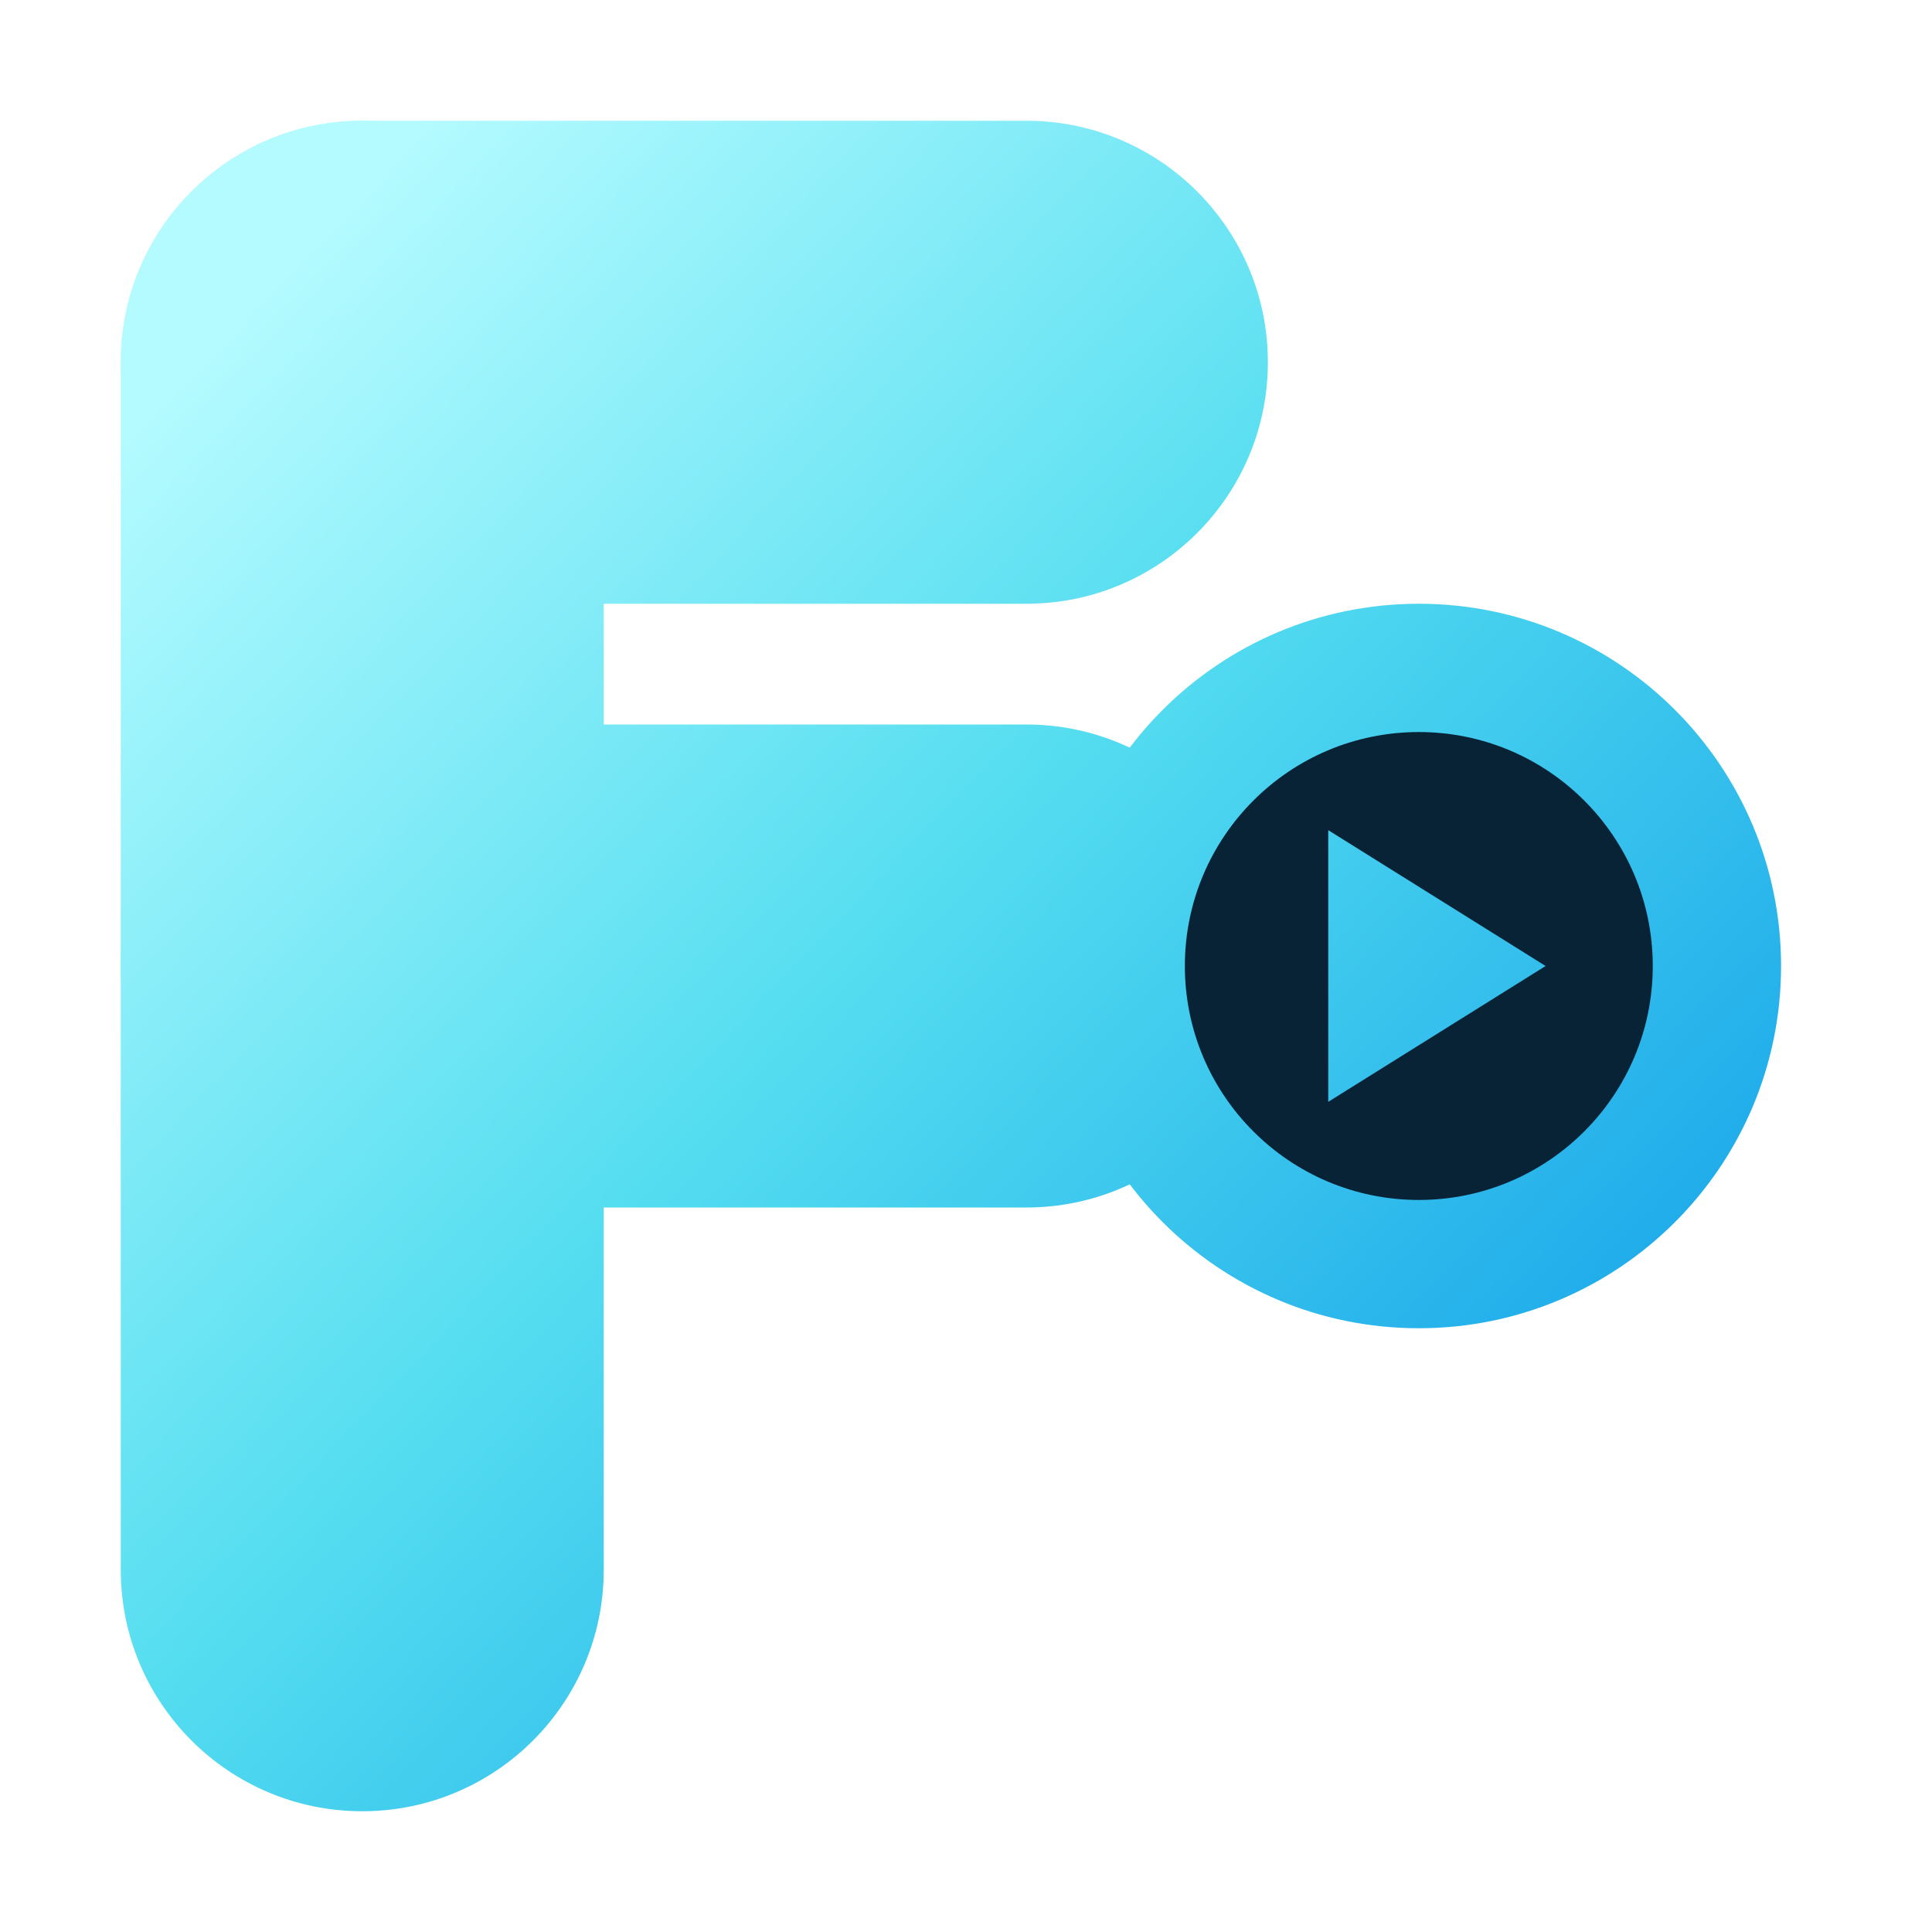
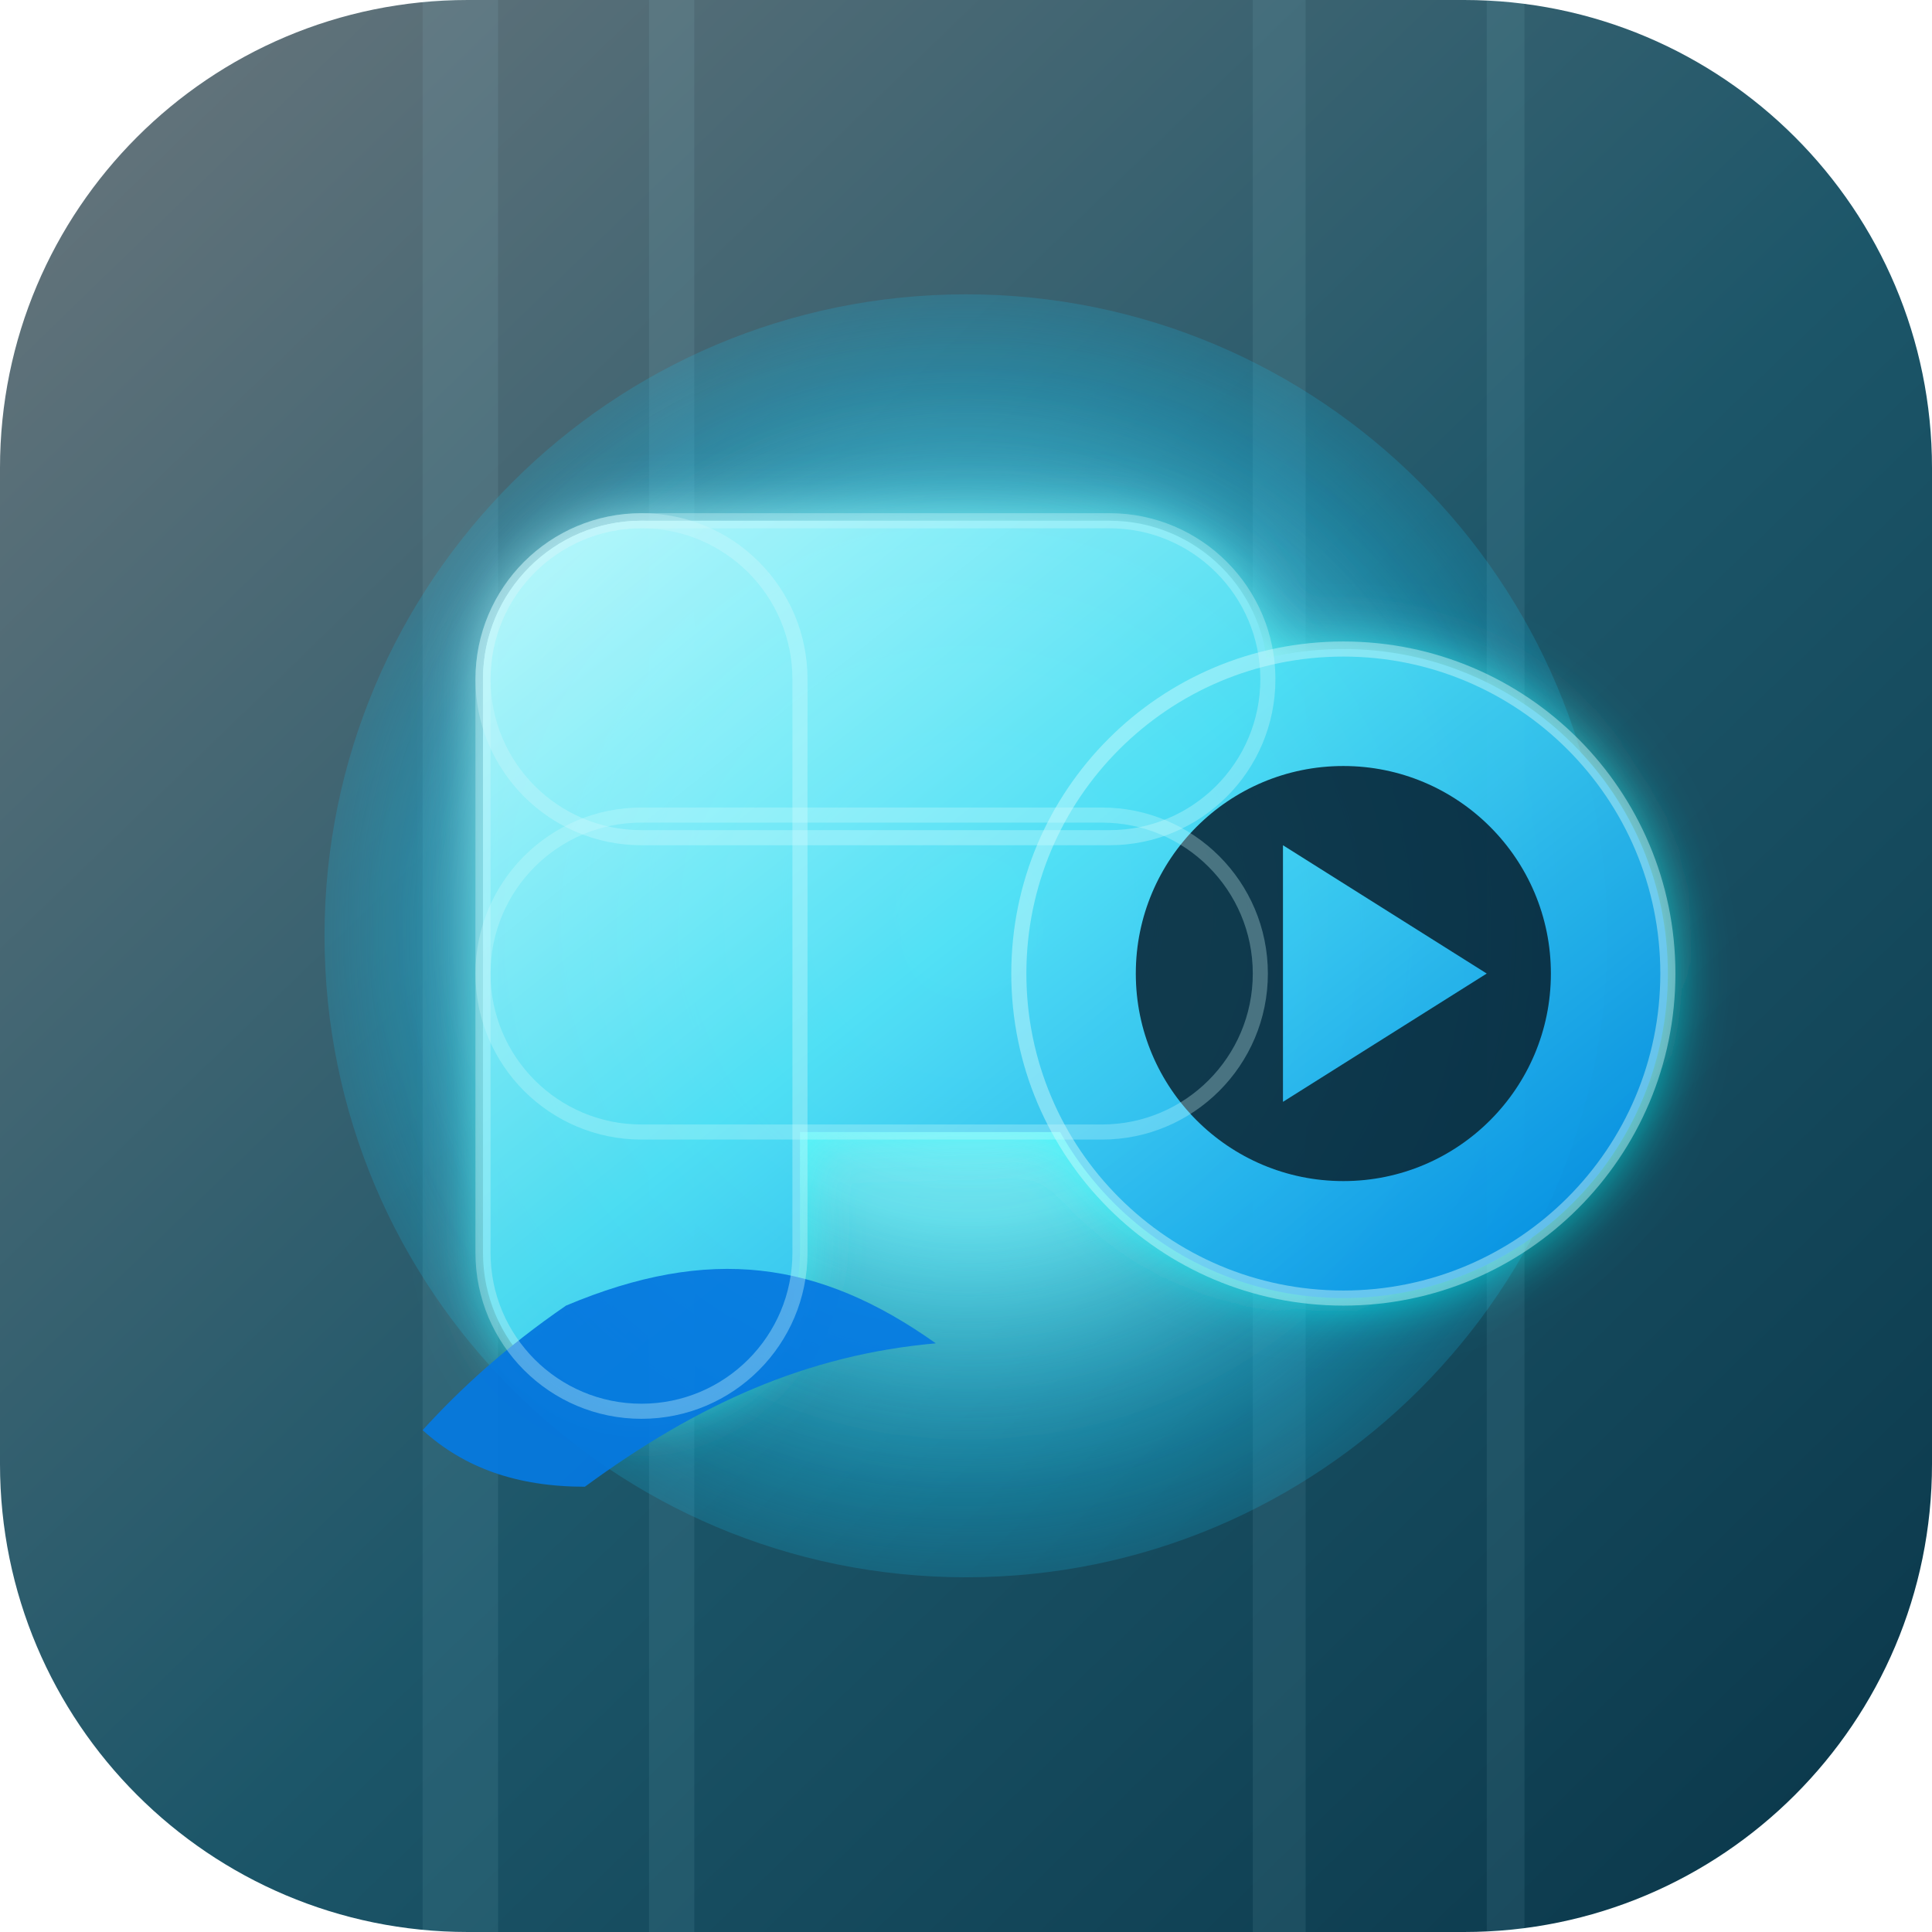
- <svg xmlns="http://www.w3.org/2000/svg" width="256" height="256" viewBox="0 0 64 64" fill="none">
+ <svg xmlns="http://www.w3.org/2000/svg" width="512" height="512" viewBox="0 0 512 512" fill="none">
  <defs>
-     <linearGradient id="postly-gradient" x1="8" y1="10" x2="56" y2="56" gradientUnits="userSpaceOnUse">
-       <stop stop-color="#B4FBFF" />
-       <stop offset="0.45" stop-color="#54DDF0" />
-       <stop offset="1" stop-color="#0A98E8" />
+     <linearGradient id="bg" x1="24" y1="18" x2="474" y2="482" gradientUnits="userSpaceOnUse">
+       <stop stop-color="#65747B" />
+       <stop offset="0.56" stop-color="#1C5669" />
+       <stop offset="1" stop-color="#0C3A4D" />
    </linearGradient>
+     <radialGradient id="glow" cx="0" cy="0" r="1" gradientUnits="userSpaceOnUse" gradientTransform="translate(256 248) rotate(90) scale(196)">
+       <stop stop-color="#A3FCFF" stop-opacity="0.98" />
+       <stop offset="0.38" stop-color="#6AF2FF" stop-opacity="0.82" />
+       <stop offset="0.76" stop-color="#13C4F5" stop-opacity="0.32" />
+       <stop offset="1" stop-color="#13C4F5" stop-opacity="0" />
+     </radialGradient>
+     <linearGradient id="brand" x1="160" y1="132" x2="352" y2="372" gradientUnits="userSpaceOnUse">
+       <stop stop-color="#B9FCFF" />
+       <stop offset="0.48" stop-color="#4EDFF4" />
+       <stop offset="1" stop-color="#0A97E8" />
+     </linearGradient>
+     <radialGradient id="core" cx="0" cy="0" r="1" gradientUnits="userSpaceOnUse" gradientTransform="translate(258 238) rotate(90) scale(128)">
+       <stop stop-color="#D5FFFF" stop-opacity="0.95" />
+       <stop offset="0.72" stop-color="#56E9F7" stop-opacity="0.35" />
+       <stop offset="1" stop-color="#56E9F7" stop-opacity="0" />
+     </radialGradient>
+     <filter id="blur" x="-80%" y="-80%" width="260%" height="260%">
+       <feGaussianBlur stdDeviation="28" />
+     </filter>
+     <filter id="symbolGlow" x="-60%" y="-60%" width="220%" height="220%">
+       <feGaussianBlur stdDeviation="8" result="blur" />
+       <feColorMatrix in="blur" type="matrix" values="1 0 0 0 0  0 1 0 0 0.85  0 0 1 0 0.95  0 0 0 0.9 0" />
+     </filter>
  </defs>
-   <rect x="4" y="4" width="16" height="56" rx="8" fill="url(#postly-gradient)" />
-   <rect x="4" y="4" width="38" height="16" rx="8" fill="url(#postly-gradient)" />
-   <rect x="4" y="24" width="38" height="16" rx="8" fill="url(#postly-gradient)" />
-   <circle cx="47" cy="32" r="12" fill="url(#postly-gradient)" />
-   <circle cx="47" cy="32" r="7.75" fill="#082236" />
-   <path d="M44 27.5 51.2 32 44 36.5Z" fill="url(#postly-gradient)" />
+   <rect width="512" height="512" rx="124" fill="url(#bg)" />
+   <path d="M112 0h20v512h-20zM172 0h12v512h-12zM332 0h14v512h-14zM394 0h10v512h-10z" fill="#B5F9FF" fill-opacity="0.08" />
+   <circle cx="256" cy="248" r="170" fill="url(#glow)" />
+   <circle cx="256" cy="248" r="98" fill="url(#core)" filter="url(#blur)" />
+   <g opacity="0.95">
+     <g filter="url(#symbolGlow)">
+       <rect x="128" y="138" width="84" height="236" rx="42" fill="url(#brand)" />
+       <rect x="128" y="138" width="208" height="84" rx="42" fill="url(#brand)" />
+       <rect x="128" y="216" width="206" height="84" rx="42" fill="url(#brand)" />
+       <circle cx="356" cy="258" r="86" fill="url(#brand)" />
+     </g>
+     <rect x="128" y="138" width="84" height="236" rx="42" fill="url(#brand)" />
+     <rect x="128" y="138" width="208" height="84" rx="42" fill="url(#brand)" />
+     <rect x="128" y="216" width="206" height="84" rx="42" fill="url(#brand)" />
+     <circle cx="356" cy="258" r="86" fill="url(#brand)" />
+     <circle cx="356" cy="258" r="55" fill="#0A3145" />
+     <path d="M340 224 394 258 340 292Z" fill="url(#brand)" />
+     <path d="M150 346c38-16 67-12 98 10-34 3-63 16-93 38-18 0-32-5-43-15 10-11 22-22 38-33Z" fill="#0579E2" fill-opacity="0.96" />
+     <rect x="128" y="138" width="84" height="236" rx="42" stroke="#D7FEFF" stroke-opacity="0.36" stroke-width="4" />
+     <rect x="128" y="138" width="208" height="84" rx="42" stroke="#D7FEFF" stroke-opacity="0.34" stroke-width="4" />
+     <rect x="128" y="216" width="206" height="84" rx="42" stroke="#D7FEFF" stroke-opacity="0.3" stroke-width="4" />
+     <circle cx="356" cy="258" r="86" stroke="#D7FEFF" stroke-opacity="0.45" stroke-width="4" />
+   </g>
</svg>
